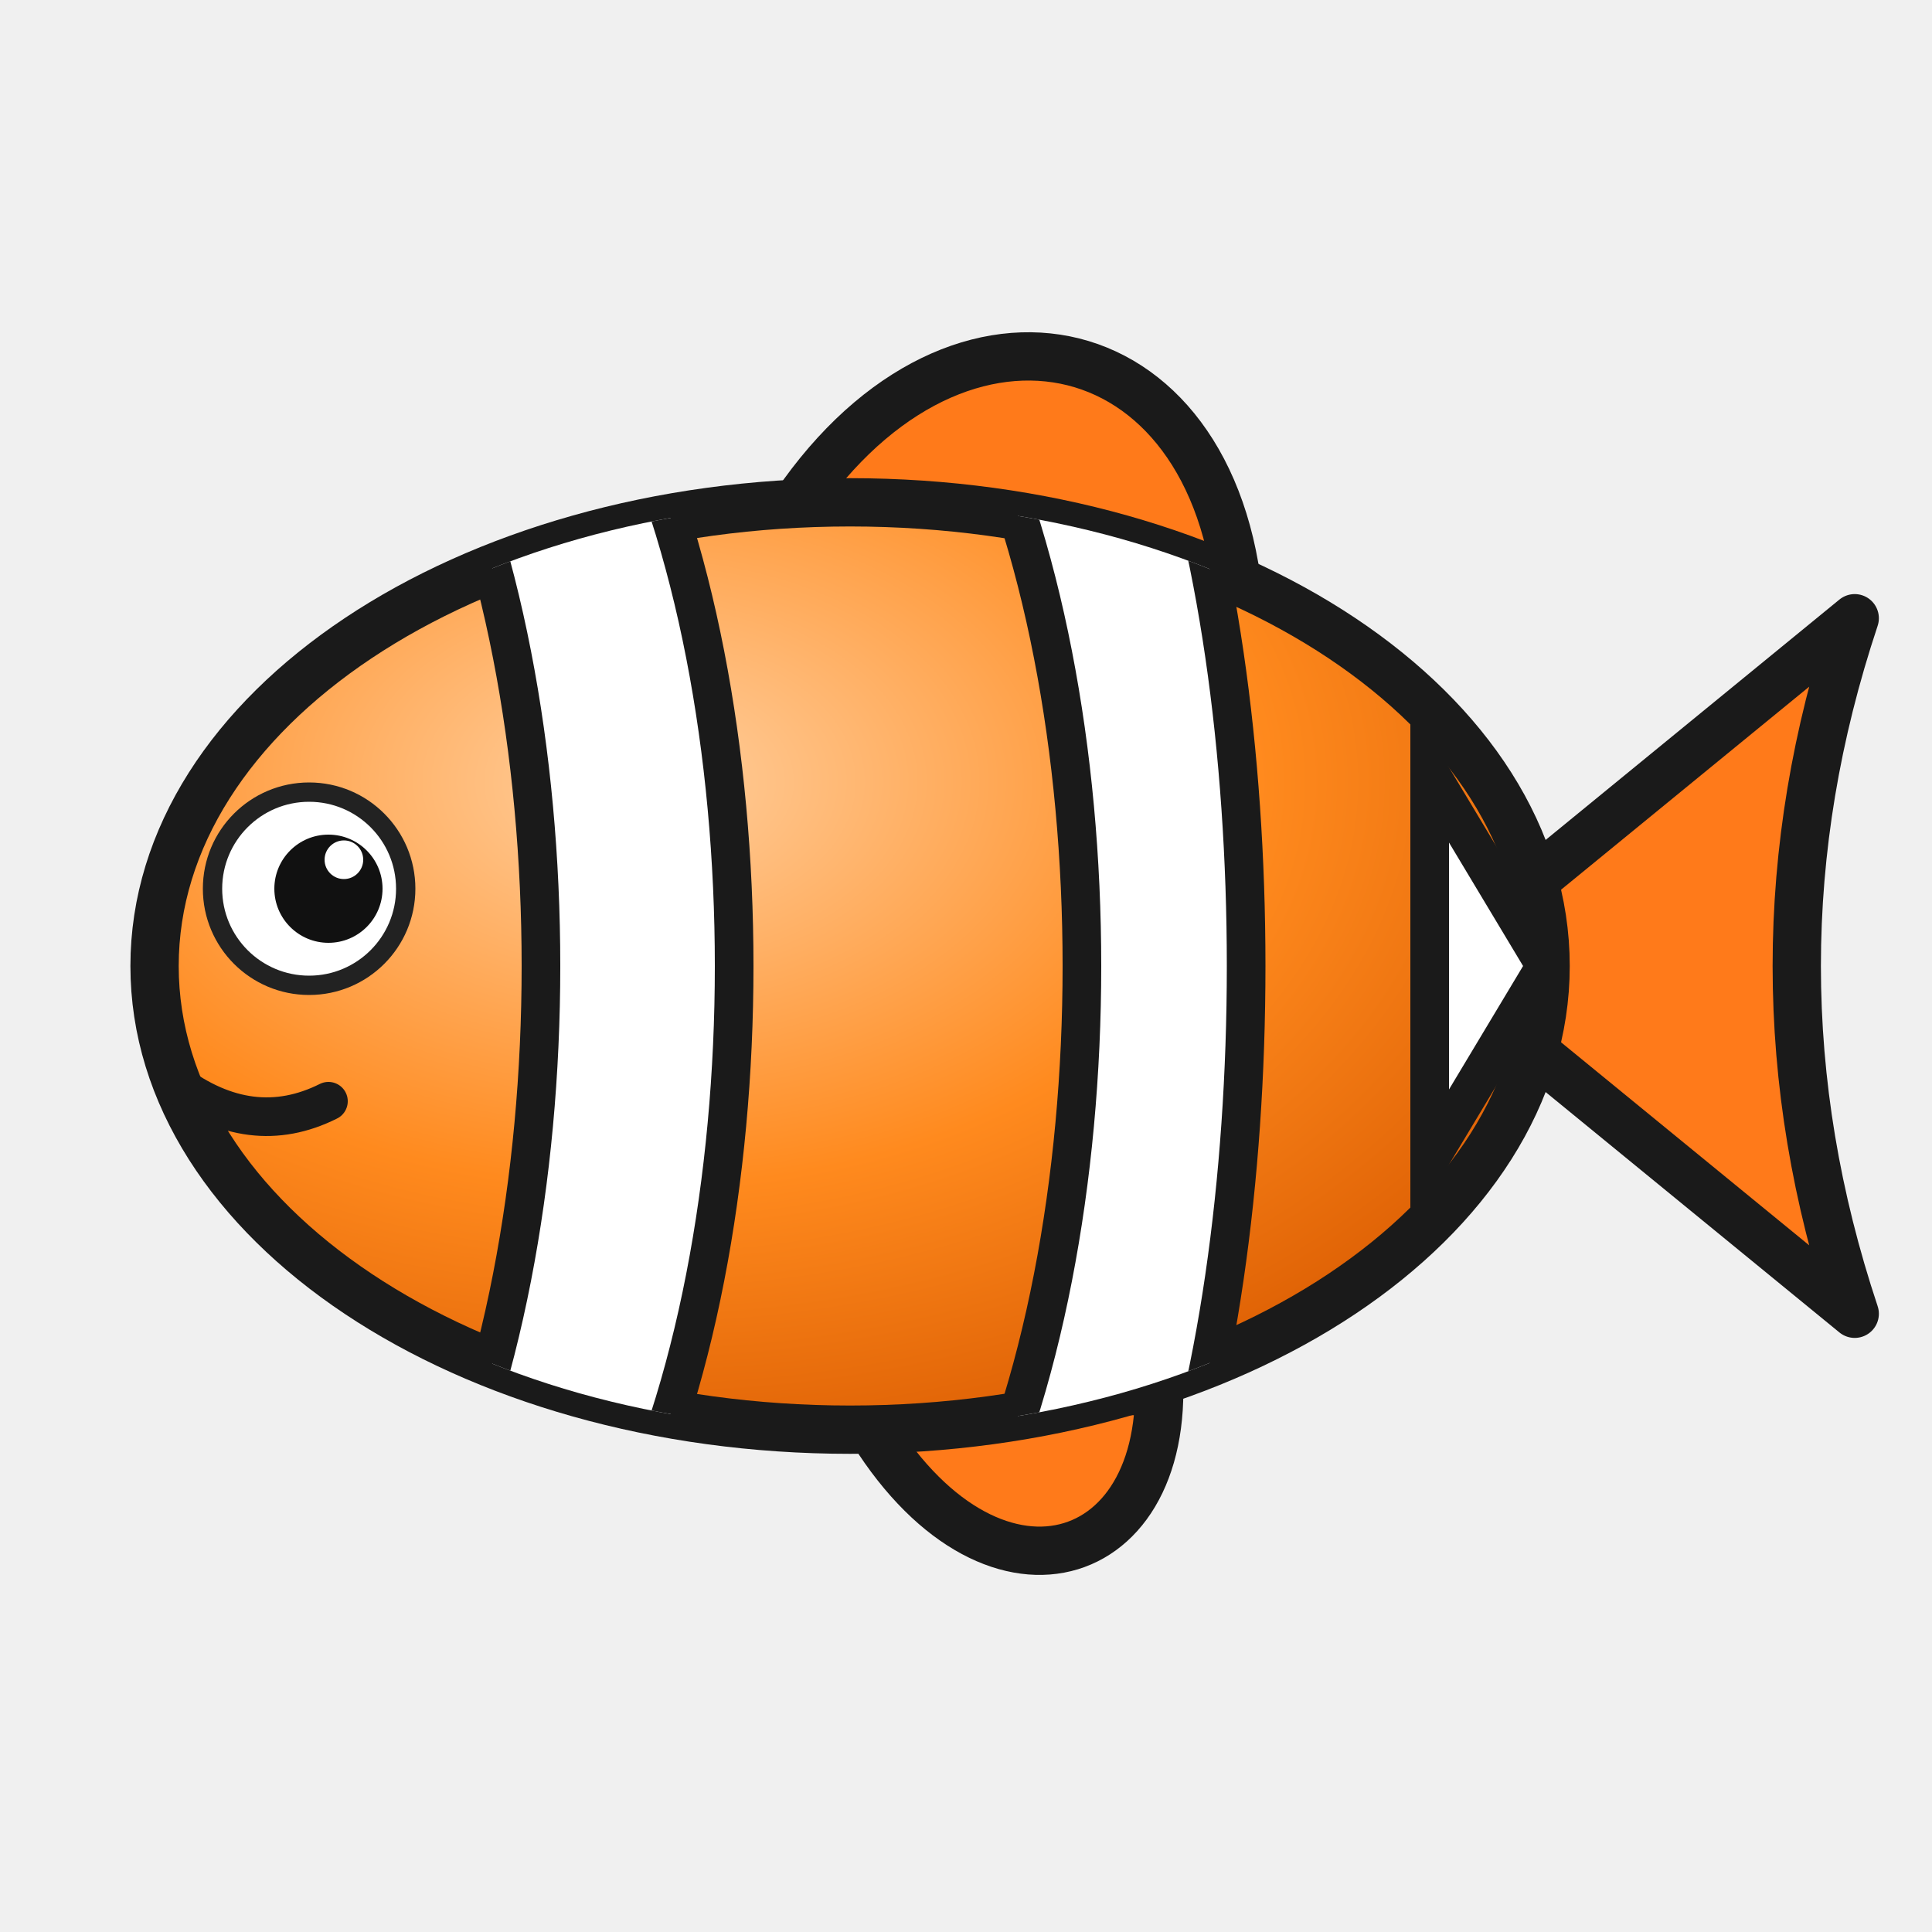
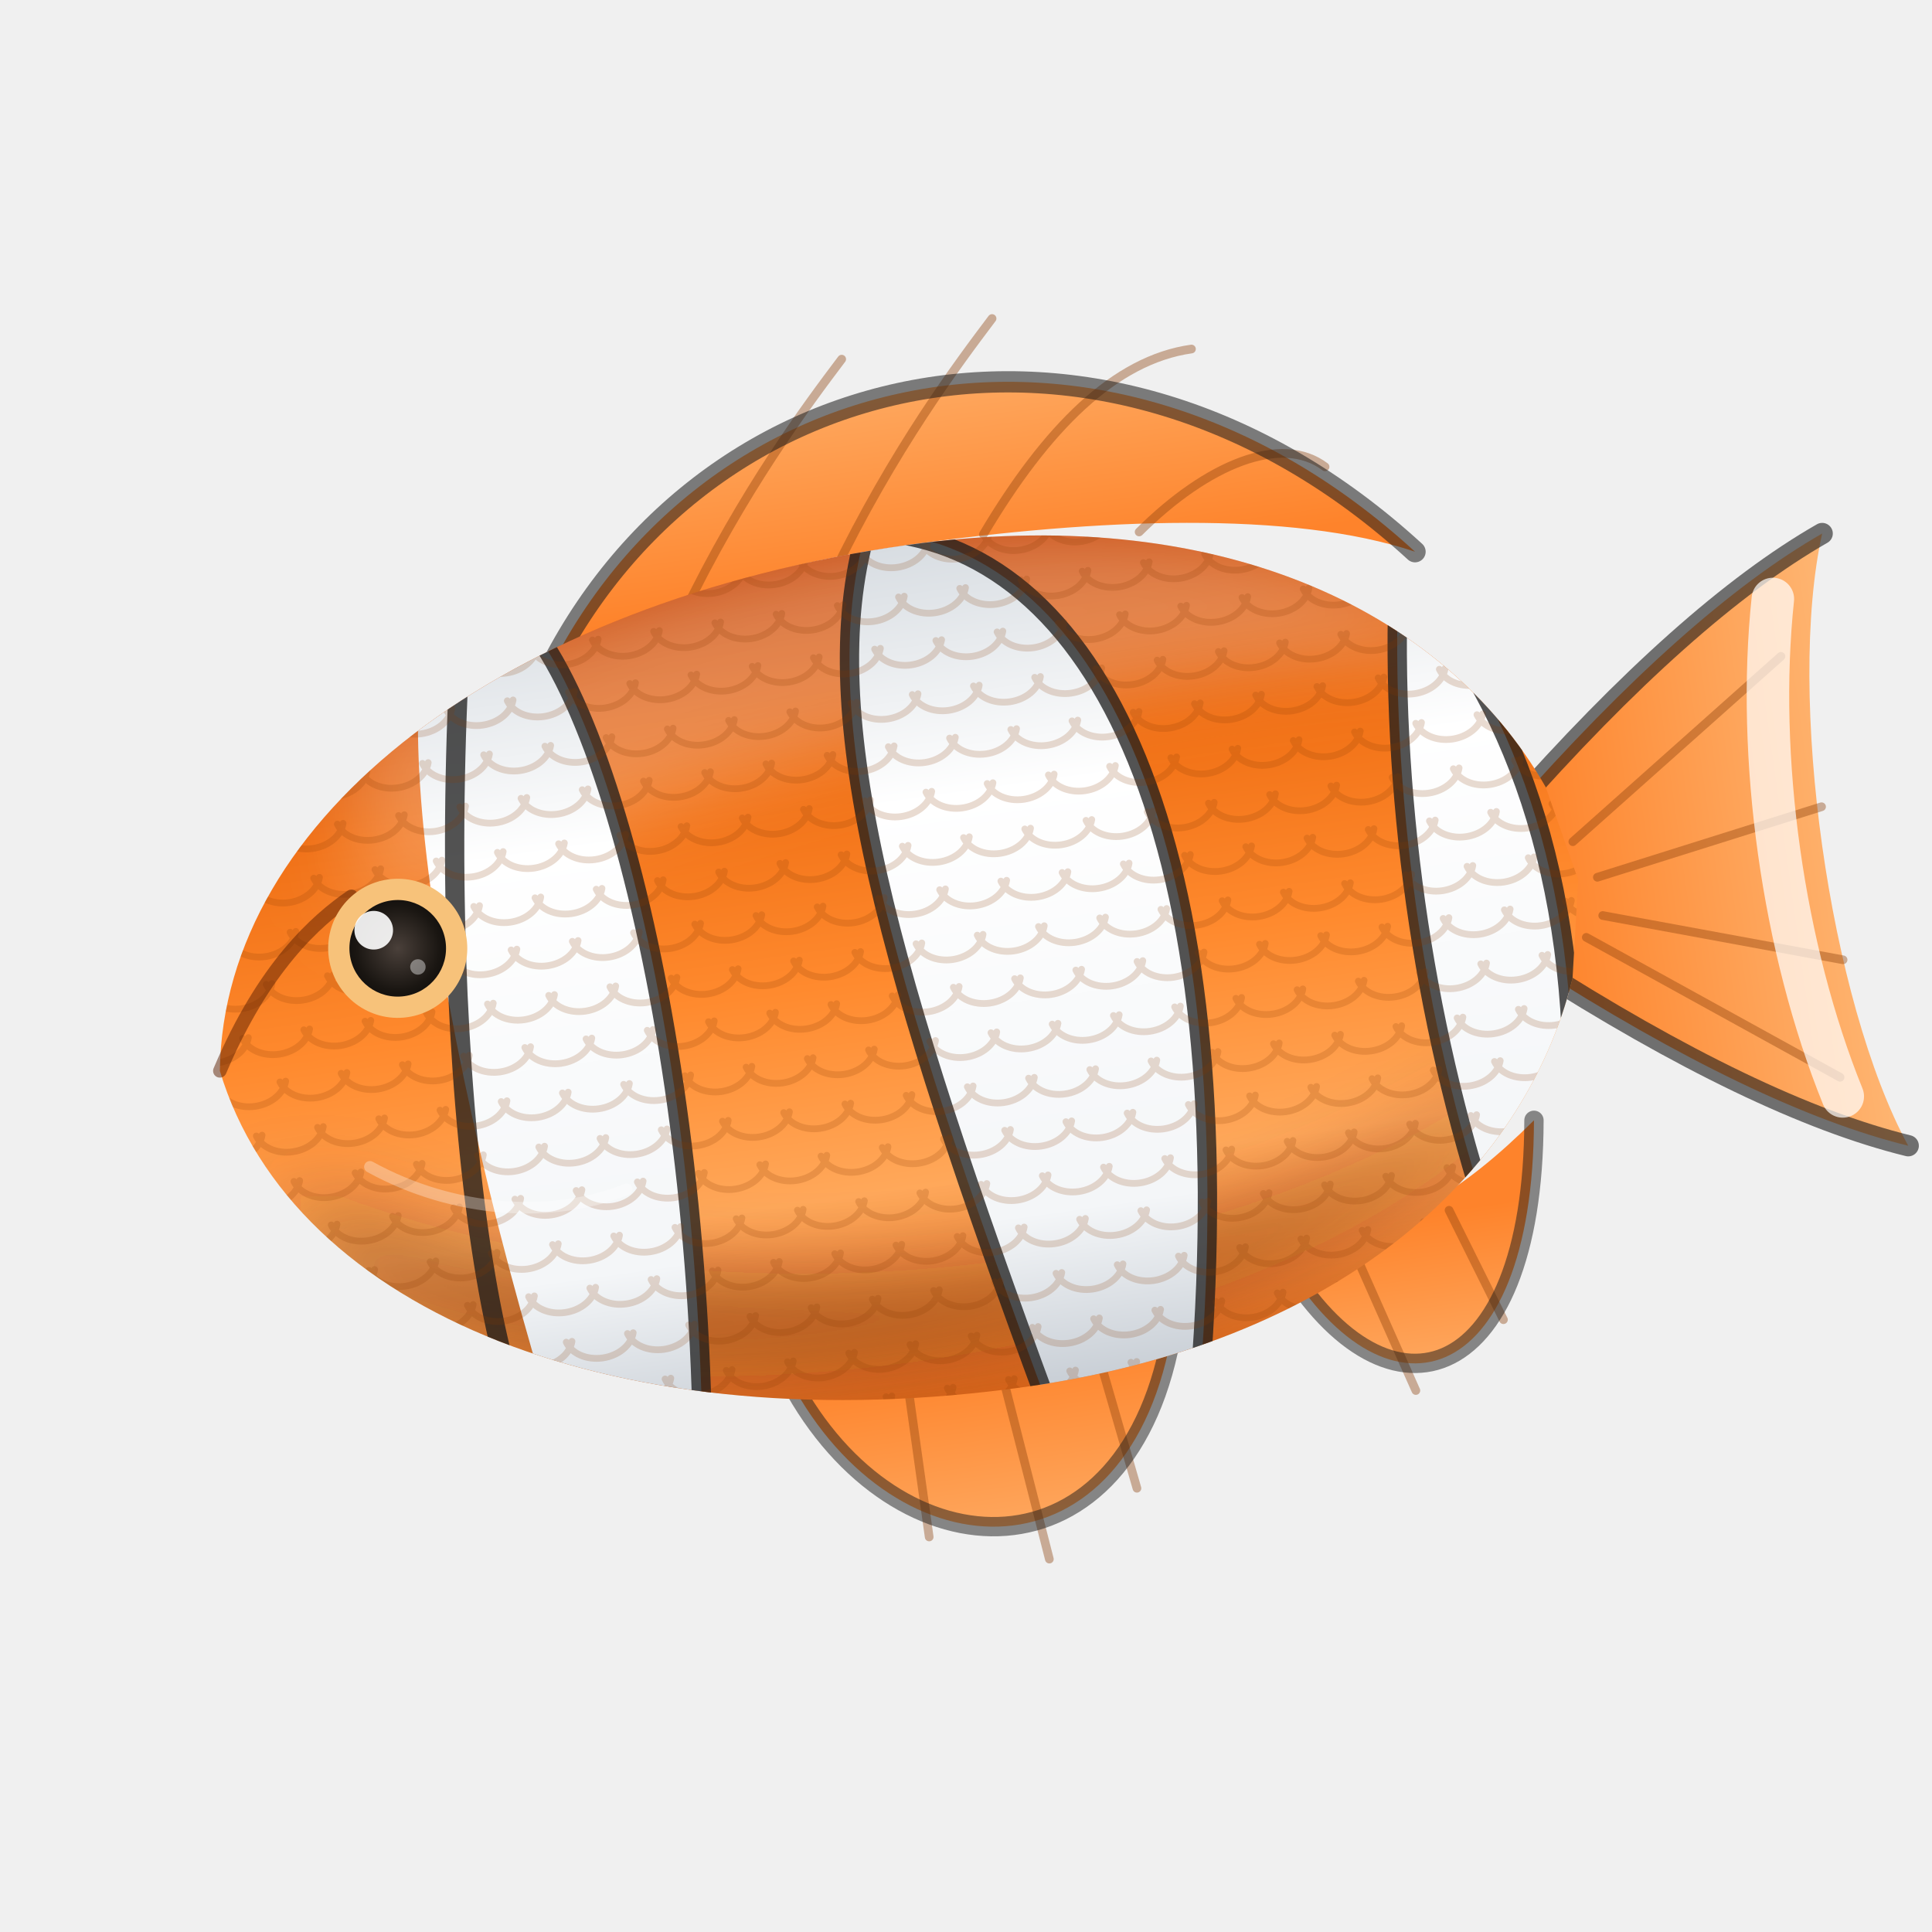
<svg xmlns="http://www.w3.org/2000/svg" width="100" height="100" viewBox="0 0 100 100">
  <defs>
-     <radialGradient id="b" cx="0.35" cy="0.3" r="0.8">
-       <stop offset="0" stop-color="#ffd0a0" />
-       <stop offset=".55" stop-color="#ff8a1e" />
-       <stop offset="1" stop-color="#d95a00" />
+     <filter id="bl" x="-20%" y="-20%" width="140%" height="140%">
+       <feGaussianBlur stdDeviation="0.8" />
+     </filter>
+     <filter id="bl2" x="-30%" y="-30%" width="160%" height="160%">
+       <feGaussianBlur stdDeviation="2.2" />
+     </filter>
+     <clipPath id="g1">
+       <path d="M11 50C13 37 29 28 50 28C66 28 77 35 81 45L82 50L81 55C77 65 66 72 50 72C29 72 13 63 11 50Z" />
+     </clipPath>
+     <linearGradient id="g2" gradientUnits="userSpaceOnUse" x1="0" y1="30" x2="0" y2="16">
+       <stop offset="0" stop-color="#ff7a1a" />
+       <stop offset="1" stop-color="#ffb168" />
+     </linearGradient>
+     <linearGradient id="g3" gradientUnits="userSpaceOnUse" x1="0" y1="70" x2="0" y2="83">
+       <stop offset="0" stop-color="#ff7a1a" />
+       <stop offset="1" stop-color="#ffb168" />
+     </linearGradient>
+     <linearGradient id="g4" gradientUnits="userSpaceOnUse" x1="0" y1="66" x2="0" y2="77">
+       <stop offset="0" stop-color="#ff7a1a" />
+       <stop offset="1" stop-color="#ffb168" />
+     </linearGradient>
+     <linearGradient id="g5" gradientUnits="userSpaceOnUse" x1="80" y1="0" x2="97" y2="0">
+       <stop offset="0" stop-color="#ff7a1a" />
+       <stop offset="1" stop-color="#ffb168" />
+     </linearGradient>
+     <linearGradient id="g6" gradientUnits="userSpaceOnUse" x1="0" y1="28" x2="0" y2="72">
+       <stop offset="0" stop-color="#c84a0c" />
+       <stop offset="0.25" stop-color="#f06f14" />
+       <stop offset="0.5" stop-color="#ff8a2e" />
+       <stop offset="0.75" stop-color="#ffa85a" />
+       <stop offset="1" stop-color="#d8661a" />
+     </linearGradient>
+     <linearGradient id="g7" gradientUnits="userSpaceOnUse" x1="0" y1="28" x2="0" y2="72">
+       <stop offset="0" stop-color="#d8dde2" />
+       <stop offset="0.3" stop-color="#ffffff" />
+       <stop offset="0.8" stop-color="#f4f6f8" />
+       <stop offset="1" stop-color="#c9cfd6" />
+     </linearGradient>
+     <linearGradient id="g8" gradientUnits="userSpaceOnUse" x1="0" y1="28" x2="0" y2="72">
+       <stop offset="0" stop-color="#d8dde2" />
+       <stop offset="0.3" stop-color="#ffffff" />
+       <stop offset="0.8" stop-color="#f4f6f8" />
+       <stop offset="1" stop-color="#c9cfd6" />
+     </linearGradient>
+     <linearGradient id="g9" gradientUnits="userSpaceOnUse" x1="0" y1="28" x2="0" y2="72">
+       <stop offset="0" stop-color="#d8dde2" />
+       <stop offset="0.3" stop-color="#ffffff" />
+       <stop offset="0.8" stop-color="#f4f6f8" />
+       <stop offset="1" stop-color="#c9cfd6" />
+     </linearGradient>
+     <radialGradient id="g10" gradientUnits="userSpaceOnUse" cx="21" cy="45" r="3.6">
+       <stop offset="0" stop-color="#4a403a" />
+       <stop offset="0.6" stop-color="#1a1612" />
+       <stop offset="1" stop-color="#050505" />
    </radialGradient>
  </defs>
-   <path d="M74 50L96 32C92 44 92 56 96 68Z" fill="#ff7a1a" stroke="#1a1a1a" stroke-width="2.5" stroke-linejoin="round" />
-   <path d="M40 28C48 14 62 16 64 30Z M44 72C50 84 60 82 60 72Z" fill="#ff7a1a" stroke="#1a1a1a" stroke-width="2.5" stroke-linejoin="round" />
-   <ellipse cx="44" cy="50" rx="36" ry="24" fill="url(#b)" stroke="#1a1a1a" stroke-width="2.5" />
-   <clipPath id="c">
-     <ellipse cx="44" cy="50" rx="36" ry="24" />
-   </clipPath>
-   <g clip-path="url(#c)" stroke="#1a1a1a" stroke-width="2">
-     <path d="M22 20C30 36 30 64 22 80H32C40 64 40 36 32 20Z" fill="#fff" />
-     <path d="M50 20C58 36 58 64 50 80H60C66 64 66 36 60 20Z" fill="#fff" />
+   <g transform="rotate(-8 50 50)">
+     <path d="M30 33C40 17 62 15 76 32C70 29 60 28 50 28C40 28 34 30 30 33Z" fill="url(#g2)" fill-opacity="0.92" />
+     <path d="M38 30C42 24 46 20 48 18" fill="none" stroke="#8c430e" stroke-width="0.45" stroke-opacity="0.4" stroke-linecap="round" />
+     <path d="M46 29C50 23 54 19 56 17" fill="none" stroke="#8c430e" stroke-width="0.45" stroke-opacity="0.4" stroke-linecap="round" />
+     <path d="M54 28C58 23 62 20 66 20" fill="none" stroke="#8c430e" stroke-width="0.45" stroke-opacity="0.4" stroke-linecap="round" />
+     <path d="M62 29C66 26 70 25 72 27" fill="none" stroke="#8c430e" stroke-width="0.45" stroke-opacity="0.4" stroke-linecap="round" />
+     <path d="M30 33C40 17 62 15 76 32" fill="none" stroke="#1a1a1a" stroke-width="1.1" stroke-opacity="0.55" stroke-linecap="round" />
+     <path d="M38 70C42 81 54 83 58 70C52 72 44 72 38 70Z" fill="url(#g3)" fill-opacity="0.92" />
+     <path d="M44 71L44 79" fill="none" stroke="#8c430e" stroke-width="0.45" stroke-opacity="0.4" stroke-linecap="round" />
+     <path d="M49 72L50 81" fill="none" stroke="#8c430e" stroke-width="0.45" stroke-opacity="0.4" stroke-linecap="round" />
+     <path d="M54 71L55 78" fill="none" stroke="#8c430e" stroke-width="0.45" stroke-opacity="0.4" stroke-linecap="round" />
+     <path d="M38 70C42 81 54 83 58 70" fill="none" stroke="#1a1a1a" stroke-width="1.0" stroke-opacity="0.5" stroke-linecap="round" />
+     <path d="M64 67C68 77 76 76 78 62C74 65 70 67 64 67Z" fill="url(#g4)" fill-opacity="0.92" />
+     <path d="M68 68L70 75" fill="none" stroke="#8c430e" stroke-width="0.45" stroke-opacity="0.4" stroke-linecap="round" />
+     <path d="M73 66L75 72" fill="none" stroke="#8c430e" stroke-width="0.45" stroke-opacity="0.4" stroke-linecap="round" />
+     <path d="M64 67C68 77 76 76 78 62" fill="none" stroke="#1a1a1a" stroke-width="1.0" stroke-opacity="0.5" stroke-linecap="round" />
+     <path d="M79 46C86 40 92 36 97 34C94 42 94 58 97 66C92 64 86 60 79 54Z" fill="url(#g5)" fill-opacity="0.92" />
+     <path d="M82 48L94 40" fill="none" stroke="#8c430e" stroke-width="0.45" stroke-opacity="0.4" stroke-linecap="round" />
+     <path d="M83 50L95 48" fill="none" stroke="#8c430e" stroke-width="0.45" stroke-opacity="0.4" stroke-linecap="round" />
+     <path d="M83 52L95 56" fill="none" stroke="#8c430e" stroke-width="0.45" stroke-opacity="0.4" stroke-linecap="round" />
+     <path d="M82 53L94 62" fill="none" stroke="#8c430e" stroke-width="0.45" stroke-opacity="0.4" stroke-linecap="round" />
+     <path d="M79 46C86 40 92 36 97 34M97 66C92 64 86 60 79 54" fill="none" stroke="#1a1a1a" stroke-width="1.1" stroke-opacity="0.6" stroke-linecap="round" />
+     <path d="M94 37C92 45 92 55 94 63" fill="none" stroke="#ffffff" stroke-width="2.2" stroke-opacity="0.7" stroke-linecap="round" />
+     <path d="M11 50C13 37 29 28 50 28C66 28 77 35 81 45L82 50L81 55C77 65 66 72 50 72C29 72 13 63 11 50Z" fill="url(#g6)" />
+     <g clip-path="url(#g1)">
+       <path d="M20 34C40 24 70 26 80 38C70 36 40 36 20 44Z" fill="#ffffff" fill-opacity="0.25" filter="url(#bl2)" />
+       <path d="M14 56C30 66 60 70 80 58C70 72 30 74 14 62Z" fill="#5a1e00" fill-opacity="0.35" filter="url(#bl2)" />
+       <path d="M27 27C33 27 36 50 33 73L26 73C22 50 22 27 27 27Z" fill="url(#g7)" />
+       <path d="M48 27C60 29 65 46 59 73L51 73C46 50 44 36 48 27Z" fill="url(#g8)" />
+       <path d="M75 33C80 40 82 50 80 62L75 67C73 56 73 44 75 33Z" fill="url(#g9)" />
+       <path d="M27 27C33 27 36 50 33 73" fill="none" stroke="#1a1a1a" stroke-width="1.0" stroke-opacity="0.75" stroke-linecap="round" />
+       <path d="M27 27C22 50 22 73 26 73" fill="none" stroke="#1a1a1a" stroke-width="1.0" stroke-opacity="0.75" stroke-linecap="round" />
+       <path d="M48 27C60 29 65 46 59 73" fill="none" stroke="#1a1a1a" stroke-width="1.0" stroke-opacity="0.75" stroke-linecap="round" />
+       <path d="M48 27C44 36 46 50 51 73" fill="none" stroke="#1a1a1a" stroke-width="1.0" stroke-opacity="0.75" stroke-linecap="round" />
+       <path d="M75 33C80 40 82 50 80 62" fill="none" stroke="#1a1a1a" stroke-width="1.0" stroke-opacity="0.75" stroke-linecap="round" />
+       <path d="M75 33C73 44 73 56 75 67" fill="none" stroke="#1a1a1a" stroke-width="1.0" stroke-opacity="0.75" stroke-linecap="round" />
+       <g clip-path="url(#g1)">
+         <path d="M9.2 28a1.8 1.4 0 0 0 3.5 0M12.4 28a1.8 1.4 0 0 0 3.5 0M15.6 28a1.8 1.4 0 0 0 3.5 0M18.8 28a1.8 1.4 0 0 0 3.5 0M22 28a1.8 1.4 0 0 0 3.5 0M25.2 28a1.8 1.4 0 0 0 3.5 0M28.4 28a1.8 1.4 0 0 0 3.5 0M31.6 28a1.8 1.4 0 0 0 3.5 0M34.8 28a1.8 1.4 0 0 0 3.5 0M38 28a1.8 1.4 0 0 0 3.5 0M41.2 28a1.8 1.4 0 0 0 3.5 0M44.4 28a1.8 1.4 0 0 0 3.5 0M47.6 28a1.8 1.4 0 0 0 3.5 0M50.8 28a1.8 1.4 0 0 0 3.5 0M54 28a1.8 1.4 0 0 0 3.5 0M57.2 28a1.8 1.4 0 0 0 3.5 0M60.4 28a1.8 1.4 0 0 0 3.5 0M63.6 28a1.8 1.4 0 0 0 3.5 0M66.8 28a1.8 1.4 0 0 0 3.5 0M70 28a1.8 1.4 0 0 0 3.5 0M73.2 28a1.8 1.4 0 0 0 3.5 0M76.4 28a1.8 1.4 0 0 0 3.5 0M79.6 28a1.8 1.4 0 0 0 3.5 0M82.8 28a1.8 1.4 0 0 0 3.5 0" fill="none" stroke="#8a3a00" stroke-width="0.35" stroke-opacity="0.18" stroke-linecap="round" />
+         <path d="M10.8 30.6a1.8 1.4 0 0 0 3.5 0M14 30.6a1.8 1.4 0 0 0 3.5 0M17.2 30.6a1.8 1.4 0 0 0 3.5 0M20.4 30.6a1.8 1.4 0 0 0 3.5 0M23.6 30.6a1.8 1.4 0 0 0 3.5 0M26.8 30.6a1.8 1.4 0 0 0 3.5 0M30 30.6a1.8 1.4 0 0 0 3.5 0M33.2 30.6a1.8 1.4 0 0 0 3.5 0M36.4 30.6a1.8 1.4 0 0 0 3.5 0M39.6 30.6a1.8 1.4 0 0 0 3.5 0M42.8 30.6a1.8 1.4 0 0 0 3.5 0M46 30.6a1.8 1.4 0 0 0 3.5 0M49.2 30.6a1.8 1.4 0 0 0 3.5 0M52.4 30.6a1.8 1.4 0 0 0 3.5 0M55.6 30.6a1.8 1.4 0 0 0 3.5 0M58.8 30.6a1.8 1.4 0 0 0 3.5 0M62 30.6a1.8 1.4 0 0 0 3.5 0M65.2 30.6a1.8 1.4 0 0 0 3.5 0M68.4 30.6a1.8 1.4 0 0 0 3.5 0M71.6 30.6a1.8 1.4 0 0 0 3.5 0M74.8 30.6a1.8 1.4 0 0 0 3.5 0M78 30.6a1.8 1.4 0 0 0 3.5 0M81.2 30.6a1.8 1.4 0 0 0 3.5 0" fill="none" stroke="#8a3a00" stroke-width="0.35" stroke-opacity="0.18" stroke-linecap="round" />
+         <path d="M9.2 33.1a1.8 1.4 0 0 0 3.5 0M12.4 33.1a1.8 1.4 0 0 0 3.5 0M15.6 33.1a1.8 1.4 0 0 0 3.5 0M18.8 33.1a1.8 1.4 0 0 0 3.5 0M22 33.1a1.8 1.4 0 0 0 3.5 0M25.2 33.1a1.8 1.4 0 0 0 3.5 0M28.4 33.1a1.8 1.4 0 0 0 3.5 0M31.6 33.1a1.8 1.4 0 0 0 3.5 0M34.8 33.1a1.8 1.4 0 0 0 3.5 0M38 33.1a1.8 1.4 0 0 0 3.5 0M41.2 33.1a1.8 1.4 0 0 0 3.5 0M44.4 33.1a1.8 1.4 0 0 0 3.5 0M47.6 33.1a1.8 1.4 0 0 0 3.5 0M50.8 33.1a1.8 1.4 0 0 0 3.5 0M54 33.1a1.8 1.4 0 0 0 3.5 0M57.2 33.1a1.8 1.4 0 0 0 3.5 0M60.4 33.1a1.8 1.4 0 0 0 3.5 0M63.6 33.1a1.8 1.4 0 0 0 3.5 0M66.8 33.1a1.8 1.4 0 0 0 3.5 0M70 33.1a1.8 1.4 0 0 0 3.5 0M73.2 33.1a1.8 1.4 0 0 0 3.5 0M76.4 33.1a1.8 1.4 0 0 0 3.5 0M79.6 33.1a1.8 1.4 0 0 0 3.5 0M82.8 33.1a1.8 1.4 0 0 0 3.5 0" fill="none" stroke="#8a3a00" stroke-width="0.35" stroke-opacity="0.18" stroke-linecap="round" />
+         <path d="M10.8 35.7a1.8 1.4 0 0 0 3.5 0M14 35.7a1.8 1.4 0 0 0 3.5 0M17.2 35.7a1.8 1.4 0 0 0 3.5 0M20.4 35.7a1.8 1.4 0 0 0 3.5 0M23.6 35.7a1.8 1.4 0 0 0 3.5 0M26.8 35.7a1.8 1.4 0 0 0 3.5 0M30 35.7a1.8 1.4 0 0 0 3.5 0M33.2 35.7a1.8 1.4 0 0 0 3.5 0M36.4 35.7a1.8 1.4 0 0 0 3.5 0M39.6 35.7a1.8 1.4 0 0 0 3.5 0M42.8 35.7a1.8 1.4 0 0 0 3.5 0M46 35.7a1.8 1.4 0 0 0 3.5 0M49.2 35.7a1.8 1.4 0 0 0 3.5 0M52.4 35.7a1.8 1.4 0 0 0 3.5 0M55.6 35.7a1.8 1.4 0 0 0 3.5 0M58.8 35.7a1.8 1.4 0 0 0 3.5 0M62 35.7a1.8 1.4 0 0 0 3.5 0M65.2 35.7a1.8 1.4 0 0 0 3.5 0M68.4 35.7a1.8 1.4 0 0 0 3.5 0M71.6 35.7a1.8 1.4 0 0 0 3.5 0M74.8 35.7a1.8 1.4 0 0 0 3.5 0M78 35.7a1.8 1.4 0 0 0 3.5 0M81.2 35.7a1.8 1.4 0 0 0 3.5 0" fill="none" stroke="#8a3a00" stroke-width="0.35" stroke-opacity="0.18" stroke-linecap="round" />
+         <path d="M9.2 38.2a1.8 1.4 0 0 0 3.5 0M12.4 38.2a1.8 1.4 0 0 0 3.5 0M15.6 38.2a1.8 1.4 0 0 0 3.5 0M18.8 38.2a1.8 1.4 0 0 0 3.5 0M22 38.2a1.8 1.4 0 0 0 3.5 0M25.2 38.2a1.8 1.4 0 0 0 3.5 0M28.4 38.2a1.8 1.4 0 0 0 3.5 0M31.6 38.2a1.8 1.4 0 0 0 3.5 0M34.8 38.2a1.8 1.4 0 0 0 3.5 0M38 38.2a1.8 1.4 0 0 0 3.5 0M41.2 38.2a1.8 1.4 0 0 0 3.5 0M44.4 38.2a1.8 1.4 0 0 0 3.5 0M47.6 38.2a1.8 1.4 0 0 0 3.5 0M50.8 38.2a1.8 1.4 0 0 0 3.5 0M54 38.2a1.8 1.4 0 0 0 3.5 0M57.2 38.2a1.8 1.4 0 0 0 3.5 0M60.4 38.2a1.8 1.4 0 0 0 3.5 0M63.6 38.2a1.8 1.4 0 0 0 3.5 0M66.8 38.2a1.8 1.4 0 0 0 3.5 0M70 38.2a1.8 1.4 0 0 0 3.5 0M73.2 38.2a1.8 1.4 0 0 0 3.5 0M76.4 38.2a1.8 1.4 0 0 0 3.5 0M79.6 38.2a1.8 1.4 0 0 0 3.5 0M82.8 38.2a1.8 1.4 0 0 0 3.5 0" fill="none" stroke="#8a3a00" stroke-width="0.35" stroke-opacity="0.18" stroke-linecap="round" />
+         <path d="M10.8 40.8a1.8 1.4 0 0 0 3.5 0M14 40.8a1.8 1.4 0 0 0 3.5 0M17.2 40.8a1.8 1.4 0 0 0 3.5 0M20.4 40.8a1.8 1.4 0 0 0 3.5 0M23.6 40.8a1.8 1.4 0 0 0 3.5 0M26.8 40.8a1.8 1.4 0 0 0 3.5 0M30 40.8a1.8 1.4 0 0 0 3.5 0M33.2 40.8a1.8 1.4 0 0 0 3.5 0M36.4 40.8a1.8 1.4 0 0 0 3.5 0M39.6 40.8a1.8 1.4 0 0 0 3.5 0M42.8 40.8a1.8 1.4 0 0 0 3.5 0M46 40.8a1.8 1.4 0 0 0 3.5 0M49.2 40.8a1.8 1.4 0 0 0 3.5 0M52.4 40.8a1.8 1.4 0 0 0 3.5 0M55.6 40.8a1.8 1.4 0 0 0 3.5 0M58.8 40.8a1.8 1.4 0 0 0 3.5 0M62 40.8a1.8 1.4 0 0 0 3.5 0M65.2 40.8a1.8 1.4 0 0 0 3.5 0M68.4 40.8a1.8 1.4 0 0 0 3.5 0M71.6 40.8a1.8 1.4 0 0 0 3.5 0M74.8 40.8a1.8 1.4 0 0 0 3.5 0M78 40.8a1.8 1.4 0 0 0 3.5 0M81.2 40.8a1.8 1.4 0 0 0 3.5 0" fill="none" stroke="#8a3a00" stroke-width="0.35" stroke-opacity="0.18" stroke-linecap="round" />
+         <path d="M9.2 43.4a1.8 1.4 0 0 0 3.5 0M12.4 43.4a1.8 1.4 0 0 0 3.5 0M15.6 43.4a1.8 1.4 0 0 0 3.5 0M18.8 43.4a1.8 1.4 0 0 0 3.5 0M22 43.4a1.8 1.4 0 0 0 3.5 0M25.2 43.4a1.8 1.4 0 0 0 3.5 0M28.4 43.4a1.8 1.4 0 0 0 3.5 0M31.6 43.4a1.8 1.4 0 0 0 3.5 0M34.8 43.4a1.8 1.4 0 0 0 3.5 0M38 43.4a1.8 1.4 0 0 0 3.5 0M41.2 43.4a1.8 1.4 0 0 0 3.5 0M44.4 43.4a1.8 1.4 0 0 0 3.5 0M47.6 43.4a1.8 1.4 0 0 0 3.5 0M50.8 43.4a1.8 1.4 0 0 0 3.5 0M54 43.4a1.8 1.4 0 0 0 3.5 0M57.2 43.4a1.8 1.4 0 0 0 3.5 0M60.4 43.4a1.8 1.4 0 0 0 3.5 0M63.6 43.4a1.8 1.4 0 0 0 3.5 0M66.8 43.4a1.8 1.4 0 0 0 3.5 0M70 43.4a1.8 1.4 0 0 0 3.5 0M73.2 43.4a1.8 1.4 0 0 0 3.5 0M76.4 43.4a1.8 1.4 0 0 0 3.5 0M79.6 43.4a1.8 1.4 0 0 0 3.5 0M82.8 43.4a1.8 1.4 0 0 0 3.5 0" fill="none" stroke="#8a3a00" stroke-width="0.35" stroke-opacity="0.18" stroke-linecap="round" />
+         <path d="M10.8 45.9a1.8 1.4 0 0 0 3.5 0M14 45.9a1.8 1.4 0 0 0 3.5 0M17.2 45.9a1.8 1.4 0 0 0 3.5 0M20.4 45.9a1.8 1.4 0 0 0 3.5 0M23.6 45.9a1.8 1.4 0 0 0 3.5 0M26.8 45.9a1.8 1.4 0 0 0 3.5 0M30 45.9a1.8 1.4 0 0 0 3.5 0M33.2 45.9a1.8 1.4 0 0 0 3.5 0M36.4 45.9a1.8 1.4 0 0 0 3.5 0M39.6 45.9a1.8 1.4 0 0 0 3.5 0M42.8 45.9a1.8 1.4 0 0 0 3.5 0M46 45.9a1.8 1.4 0 0 0 3.5 0M49.2 45.9a1.8 1.4 0 0 0 3.5 0M52.4 45.9a1.8 1.4 0 0 0 3.5 0M55.6 45.9a1.8 1.4 0 0 0 3.5 0M58.8 45.9a1.8 1.4 0 0 0 3.5 0M62 45.9a1.8 1.4 0 0 0 3.5 0M65.2 45.9a1.8 1.4 0 0 0 3.5 0M68.4 45.9a1.8 1.4 0 0 0 3.5 0M71.6 45.9a1.8 1.4 0 0 0 3.5 0M74.8 45.9a1.8 1.4 0 0 0 3.5 0M78 45.9a1.8 1.4 0 0 0 3.5 0M81.2 45.9a1.8 1.4 0 0 0 3.5 0" fill="none" stroke="#8a3a00" stroke-width="0.35" stroke-opacity="0.18" stroke-linecap="round" />
+         <path d="M9.2 48.5a1.8 1.4 0 0 0 3.5 0M12.4 48.5a1.8 1.4 0 0 0 3.5 0M15.6 48.5a1.8 1.4 0 0 0 3.5 0M18.8 48.5a1.8 1.4 0 0 0 3.5 0M22 48.5a1.8 1.4 0 0 0 3.5 0M25.2 48.5a1.8 1.4 0 0 0 3.5 0M28.4 48.5a1.8 1.4 0 0 0 3.5 0M31.6 48.5a1.8 1.4 0 0 0 3.5 0M34.8 48.5a1.8 1.4 0 0 0 3.5 0M38 48.5a1.8 1.4 0 0 0 3.5 0M41.2 48.5a1.8 1.4 0 0 0 3.5 0M44.4 48.5a1.8 1.4 0 0 0 3.5 0M47.6 48.5a1.8 1.4 0 0 0 3.5 0M50.8 48.5a1.8 1.4 0 0 0 3.5 0M54 48.5a1.8 1.4 0 0 0 3.5 0M57.2 48.5a1.8 1.4 0 0 0 3.5 0M60.4 48.5a1.8 1.4 0 0 0 3.5 0M63.6 48.5a1.8 1.4 0 0 0 3.5 0M66.8 48.5a1.8 1.4 0 0 0 3.5 0M70 48.5a1.8 1.4 0 0 0 3.5 0M73.2 48.5a1.8 1.4 0 0 0 3.5 0M76.4 48.5a1.8 1.4 0 0 0 3.5 0M79.6 48.5a1.8 1.4 0 0 0 3.5 0M82.8 48.5a1.8 1.4 0 0 0 3.5 0" fill="none" stroke="#8a3a00" stroke-width="0.35" stroke-opacity="0.18" stroke-linecap="round" />
+         <path d="M10.8 51a1.8 1.4 0 0 0 3.5 0M14 51a1.8 1.4 0 0 0 3.5 0M17.2 51a1.8 1.4 0 0 0 3.5 0M20.4 51a1.8 1.4 0 0 0 3.5 0M23.6 51a1.8 1.4 0 0 0 3.5 0M26.8 51a1.8 1.4 0 0 0 3.5 0M30 51a1.8 1.4 0 0 0 3.5 0M33.2 51a1.8 1.4 0 0 0 3.5 0M36.4 51a1.8 1.4 0 0 0 3.5 0M39.6 51a1.8 1.4 0 0 0 3.5 0M42.8 51a1.8 1.4 0 0 0 3.5 0M46 51a1.8 1.4 0 0 0 3.5 0M49.2 51a1.8 1.4 0 0 0 3.5 0M52.4 51a1.8 1.4 0 0 0 3.5 0M55.6 51a1.8 1.4 0 0 0 3.5 0M58.8 51a1.8 1.4 0 0 0 3.5 0M62 51a1.8 1.4 0 0 0 3.5 0M65.2 51a1.8 1.4 0 0 0 3.5 0M68.4 51a1.8 1.4 0 0 0 3.5 0M71.6 51a1.8 1.4 0 0 0 3.5 0M74.8 51a1.8 1.4 0 0 0 3.5 0M78 51a1.8 1.4 0 0 0 3.5 0M81.2 51a1.8 1.4 0 0 0 3.5 0" fill="none" stroke="#8a3a00" stroke-width="0.35" stroke-opacity="0.18" stroke-linecap="round" />
+         <path d="M9.2 53.6a1.8 1.4 0 0 0 3.5 0M12.4 53.6a1.8 1.4 0 0 0 3.5 0M15.6 53.6a1.8 1.4 0 0 0 3.5 0M18.8 53.6a1.8 1.4 0 0 0 3.5 0M22 53.6a1.8 1.4 0 0 0 3.5 0M25.2 53.6a1.8 1.4 0 0 0 3.5 0M28.4 53.6a1.8 1.4 0 0 0 3.5 0M31.6 53.6a1.8 1.4 0 0 0 3.5 0M34.8 53.6a1.8 1.4 0 0 0 3.5 0M38 53.6a1.8 1.4 0 0 0 3.5 0M41.2 53.6a1.8 1.4 0 0 0 3.5 0M44.4 53.6a1.8 1.4 0 0 0 3.5 0M47.6 53.6a1.8 1.4 0 0 0 3.5 0M50.8 53.6a1.8 1.4 0 0 0 3.5 0M54 53.6a1.8 1.4 0 0 0 3.5 0M57.2 53.6a1.8 1.4 0 0 0 3.5 0M60.4 53.6a1.8 1.4 0 0 0 3.5 0M63.6 53.6a1.8 1.4 0 0 0 3.5 0M66.8 53.6a1.8 1.4 0 0 0 3.5 0M70 53.6a1.8 1.4 0 0 0 3.5 0M73.2 53.6a1.8 1.4 0 0 0 3.5 0M76.4 53.6a1.8 1.4 0 0 0 3.5 0M79.6 53.6a1.8 1.4 0 0 0 3.5 0M82.8 53.6a1.8 1.4 0 0 0 3.5 0" fill="none" stroke="#8a3a00" stroke-width="0.35" stroke-opacity="0.18" stroke-linecap="round" />
+         <path d="M10.8 56.2a1.8 1.4 0 0 0 3.5 0M14 56.2a1.8 1.4 0 0 0 3.5 0M17.2 56.2a1.8 1.4 0 0 0 3.5 0M20.4 56.2a1.8 1.4 0 0 0 3.5 0M23.6 56.2a1.8 1.4 0 0 0 3.5 0M26.8 56.2a1.8 1.4 0 0 0 3.5 0M30 56.2a1.8 1.4 0 0 0 3.5 0M33.2 56.2a1.8 1.4 0 0 0 3.5 0M36.4 56.2a1.8 1.4 0 0 0 3.5 0M39.6 56.2a1.8 1.4 0 0 0 3.5 0M42.8 56.2a1.8 1.4 0 0 0 3.5 0M46 56.2a1.8 1.4 0 0 0 3.5 0M49.2 56.2a1.8 1.4 0 0 0 3.5 0M52.4 56.2a1.8 1.4 0 0 0 3.5 0M55.6 56.2a1.8 1.4 0 0 0 3.5 0M58.8 56.2a1.8 1.4 0 0 0 3.5 0M62 56.2a1.8 1.4 0 0 0 3.5 0M65.2 56.2a1.8 1.4 0 0 0 3.5 0M68.4 56.2a1.8 1.4 0 0 0 3.5 0M71.6 56.2a1.8 1.4 0 0 0 3.5 0M74.8 56.2a1.8 1.4 0 0 0 3.5 0M78 56.2a1.8 1.4 0 0 0 3.5 0M81.2 56.2a1.8 1.4 0 0 0 3.5 0" fill="none" stroke="#8a3a00" stroke-width="0.35" stroke-opacity="0.18" stroke-linecap="round" />
+         <path d="M9.2 58.7a1.8 1.4 0 0 0 3.5 0M12.4 58.7a1.8 1.4 0 0 0 3.5 0M15.6 58.7a1.8 1.4 0 0 0 3.5 0M18.8 58.7a1.8 1.4 0 0 0 3.5 0M22 58.7a1.8 1.4 0 0 0 3.5 0M25.2 58.7a1.8 1.4 0 0 0 3.5 0M28.4 58.7a1.8 1.4 0 0 0 3.5 0M31.6 58.7a1.8 1.4 0 0 0 3.5 0M34.8 58.7a1.8 1.4 0 0 0 3.5 0M38 58.7a1.8 1.4 0 0 0 3.5 0M41.2 58.7a1.8 1.4 0 0 0 3.5 0M44.4 58.7a1.8 1.4 0 0 0 3.5 0M47.6 58.7a1.8 1.4 0 0 0 3.5 0M50.8 58.7a1.8 1.4 0 0 0 3.5 0M54 58.7a1.8 1.4 0 0 0 3.5 0M57.2 58.7a1.8 1.4 0 0 0 3.5 0M60.4 58.7a1.8 1.4 0 0 0 3.5 0M63.6 58.7a1.8 1.4 0 0 0 3.5 0M66.8 58.7a1.8 1.4 0 0 0 3.5 0M70 58.7a1.8 1.4 0 0 0 3.5 0M73.2 58.7a1.8 1.4 0 0 0 3.5 0M76.4 58.7a1.8 1.4 0 0 0 3.5 0M79.6 58.7a1.8 1.4 0 0 0 3.5 0M82.8 58.7a1.8 1.4 0 0 0 3.5 0" fill="none" stroke="#8a3a00" stroke-width="0.35" stroke-opacity="0.18" stroke-linecap="round" />
+         <path d="M10.8 61.3a1.8 1.4 0 0 0 3.5 0M14 61.3a1.8 1.4 0 0 0 3.5 0M17.2 61.3a1.8 1.4 0 0 0 3.5 0M20.4 61.3a1.8 1.4 0 0 0 3.5 0M23.6 61.3a1.8 1.4 0 0 0 3.5 0M26.8 61.3a1.8 1.4 0 0 0 3.5 0M30 61.3a1.8 1.4 0 0 0 3.5 0M33.2 61.3a1.8 1.4 0 0 0 3.5 0M36.4 61.3a1.8 1.4 0 0 0 3.5 0M39.6 61.3a1.8 1.4 0 0 0 3.5 0M42.8 61.3a1.8 1.4 0 0 0 3.5 0M46 61.3a1.8 1.4 0 0 0 3.5 0M49.2 61.3a1.8 1.4 0 0 0 3.5 0M52.4 61.3a1.8 1.4 0 0 0 3.5 0M55.6 61.3a1.8 1.4 0 0 0 3.5 0M58.8 61.3a1.8 1.4 0 0 0 3.5 0M62 61.3a1.8 1.4 0 0 0 3.5 0M65.2 61.3a1.8 1.4 0 0 0 3.5 0M68.4 61.3a1.8 1.4 0 0 0 3.5 0M71.6 61.3a1.8 1.4 0 0 0 3.5 0M74.8 61.3a1.8 1.4 0 0 0 3.5 0M78 61.3a1.8 1.4 0 0 0 3.5 0M81.2 61.3a1.8 1.4 0 0 0 3.5 0" fill="none" stroke="#8a3a00" stroke-width="0.35" stroke-opacity="0.18" stroke-linecap="round" />
+         <path d="M9.2 63.8a1.8 1.4 0 0 0 3.5 0M12.4 63.8a1.8 1.4 0 0 0 3.5 0M15.6 63.8a1.8 1.4 0 0 0 3.5 0M18.8 63.8a1.8 1.4 0 0 0 3.5 0M22 63.8a1.8 1.4 0 0 0 3.5 0M25.2 63.8a1.8 1.4 0 0 0 3.5 0M28.4 63.8a1.8 1.4 0 0 0 3.5 0M31.6 63.8a1.8 1.4 0 0 0 3.5 0M34.8 63.8a1.8 1.4 0 0 0 3.5 0M38 63.8a1.8 1.4 0 0 0 3.5 0M41.2 63.8a1.8 1.4 0 0 0 3.5 0M44.4 63.8a1.8 1.4 0 0 0 3.5 0M47.6 63.8a1.8 1.4 0 0 0 3.5 0M50.8 63.8a1.8 1.4 0 0 0 3.5 0M54 63.8a1.8 1.4 0 0 0 3.5 0M57.2 63.8a1.8 1.4 0 0 0 3.5 0M60.4 63.8a1.8 1.4 0 0 0 3.5 0M63.6 63.8a1.8 1.4 0 0 0 3.5 0M66.8 63.8a1.8 1.4 0 0 0 3.5 0M70 63.8a1.8 1.4 0 0 0 3.5 0M73.2 63.8a1.8 1.4 0 0 0 3.5 0M76.4 63.8a1.8 1.4 0 0 0 3.5 0M79.6 63.8a1.8 1.4 0 0 0 3.5 0M82.8 63.8a1.8 1.4 0 0 0 3.5 0" fill="none" stroke="#8a3a00" stroke-width="0.35" stroke-opacity="0.18" stroke-linecap="round" />
+         <path d="M10.8 66.4a1.8 1.4 0 0 0 3.5 0M14 66.4a1.8 1.4 0 0 0 3.5 0M17.2 66.4a1.8 1.4 0 0 0 3.5 0M20.4 66.4a1.8 1.4 0 0 0 3.5 0M23.6 66.4a1.8 1.4 0 0 0 3.5 0M26.8 66.4a1.8 1.4 0 0 0 3.5 0M30 66.4a1.8 1.4 0 0 0 3.5 0M33.2 66.4a1.8 1.4 0 0 0 3.5 0M36.4 66.4a1.8 1.4 0 0 0 3.5 0M39.6 66.4a1.8 1.4 0 0 0 3.5 0M42.8 66.4a1.8 1.4 0 0 0 3.5 0M46 66.4a1.8 1.4 0 0 0 3.5 0M49.2 66.4a1.8 1.4 0 0 0 3.5 0M52.4 66.4a1.8 1.4 0 0 0 3.5 0M55.6 66.4a1.8 1.4 0 0 0 3.5 0M58.8 66.4a1.8 1.4 0 0 0 3.5 0M62 66.4a1.8 1.4 0 0 0 3.5 0M65.2 66.4a1.8 1.4 0 0 0 3.5 0M68.4 66.4a1.8 1.4 0 0 0 3.5 0M71.6 66.4a1.8 1.4 0 0 0 3.5 0M74.8 66.4a1.8 1.4 0 0 0 3.5 0M78 66.4a1.8 1.4 0 0 0 3.5 0M81.2 66.4a1.8 1.4 0 0 0 3.5 0" fill="none" stroke="#8a3a00" stroke-width="0.35" stroke-opacity="0.18" stroke-linecap="round" />
+         <path d="M9.2 69a1.8 1.4 0 0 0 3.5 0M12.4 69a1.8 1.4 0 0 0 3.5 0M15.6 69a1.8 1.4 0 0 0 3.5 0M18.8 69a1.8 1.4 0 0 0 3.5 0M22 69a1.8 1.4 0 0 0 3.5 0M25.2 69a1.8 1.4 0 0 0 3.5 0M28.4 69a1.8 1.4 0 0 0 3.5 0M31.6 69a1.8 1.4 0 0 0 3.5 0M34.8 69a1.8 1.4 0 0 0 3.5 0M38 69a1.8 1.4 0 0 0 3.5 0M41.2 69a1.8 1.4 0 0 0 3.5 0M44.4 69a1.8 1.4 0 0 0 3.5 0M47.6 69a1.8 1.4 0 0 0 3.5 0M50.8 69a1.8 1.4 0 0 0 3.5 0M54 69a1.8 1.4 0 0 0 3.5 0M57.2 69a1.8 1.4 0 0 0 3.5 0M60.4 69a1.8 1.4 0 0 0 3.5 0M63.6 69a1.8 1.4 0 0 0 3.5 0M66.8 69a1.8 1.4 0 0 0 3.5 0M70 69a1.8 1.4 0 0 0 3.5 0M73.2 69a1.8 1.4 0 0 0 3.5 0M76.4 69a1.8 1.4 0 0 0 3.5 0M79.6 69a1.8 1.4 0 0 0 3.5 0M82.8 69a1.8 1.4 0 0 0 3.5 0" fill="none" stroke="#8a3a00" stroke-width="0.35" stroke-opacity="0.18" stroke-linecap="round" />
+         <path d="M10.8 71.5a1.8 1.4 0 0 0 3.5 0M14 71.5a1.8 1.4 0 0 0 3.5 0M17.2 71.5a1.8 1.4 0 0 0 3.5 0M20.4 71.5a1.8 1.4 0 0 0 3.5 0M23.6 71.5a1.8 1.4 0 0 0 3.5 0M26.8 71.5a1.8 1.4 0 0 0 3.5 0M30 71.5a1.8 1.4 0 0 0 3.5 0M33.2 71.5a1.8 1.4 0 0 0 3.5 0M36.4 71.5a1.8 1.4 0 0 0 3.5 0M39.6 71.5a1.8 1.4 0 0 0 3.5 0M42.8 71.5a1.8 1.4 0 0 0 3.5 0M46 71.5a1.8 1.4 0 0 0 3.5 0M49.2 71.5a1.8 1.4 0 0 0 3.5 0M52.4 71.5a1.8 1.4 0 0 0 3.5 0M55.6 71.5a1.8 1.4 0 0 0 3.5 0M58.8 71.5a1.8 1.4 0 0 0 3.5 0M62 71.5a1.8 1.4 0 0 0 3.5 0M65.2 71.5a1.8 1.4 0 0 0 3.5 0M68.4 71.5a1.8 1.4 0 0 0 3.5 0M71.6 71.5a1.8 1.4 0 0 0 3.5 0M74.8 71.5a1.8 1.4 0 0 0 3.5 0M78 71.5a1.8 1.4 0 0 0 3.5 0M81.2 71.5a1.8 1.4 0 0 0 3.5 0" fill="none" stroke="#8a3a00" stroke-width="0.35" stroke-opacity="0.18" stroke-linecap="round" />
+         <path d="M9.2 74.1a1.8 1.4 0 0 0 3.5 0M12.4 74.1a1.8 1.4 0 0 0 3.5 0M15.6 74.1a1.8 1.4 0 0 0 3.5 0M18.8 74.1a1.8 1.4 0 0 0 3.5 0M22 74.1a1.8 1.4 0 0 0 3.5 0M25.2 74.1a1.8 1.4 0 0 0 3.5 0M28.4 74.1a1.8 1.4 0 0 0 3.5 0M31.6 74.1a1.8 1.4 0 0 0 3.5 0M34.8 74.1a1.8 1.4 0 0 0 3.5 0M38 74.1a1.8 1.4 0 0 0 3.5 0M41.2 74.1a1.8 1.4 0 0 0 3.5 0M44.4 74.1a1.8 1.4 0 0 0 3.5 0M47.6 74.1a1.8 1.4 0 0 0 3.5 0M50.8 74.1a1.8 1.4 0 0 0 3.5 0M54 74.1a1.8 1.4 0 0 0 3.5 0M57.2 74.1a1.8 1.4 0 0 0 3.5 0M60.4 74.1a1.8 1.4 0 0 0 3.5 0M63.6 74.1a1.8 1.4 0 0 0 3.5 0M66.8 74.1a1.8 1.4 0 0 0 3.5 0M70 74.1a1.8 1.4 0 0 0 3.5 0M73.2 74.1a1.8 1.4 0 0 0 3.5 0M76.4 74.1a1.8 1.4 0 0 0 3.5 0M79.6 74.1a1.8 1.4 0 0 0 3.5 0M82.8 74.1a1.8 1.4 0 0 0 3.5 0" fill="none" stroke="#8a3a00" stroke-width="0.35" stroke-opacity="0.18" stroke-linecap="round" />
+       </g>
+     </g>
+     <path d="M11 50C14 45 17 43 19 42" fill="none" stroke="#5a1e00" stroke-width="0.7" stroke-opacity="0.5" stroke-linecap="round" />
+     <circle cx="21" cy="45" r="3.6" fill="#f7c27a" />
+     <circle cx="21" cy="45" r="2.5" fill="url(#g10)" />
+     <circle cx="19.9" cy="43.9" r="1" fill="#ffffff" fill-opacity="0.9" />
+     <circle cx="21.9" cy="46.1" r="0.4" fill="#ffffff" fill-opacity="0.4" />
+     <path d="M18 56C22 59 27 60 31 59" fill="none" stroke="#ffffff" stroke-width="0.6" stroke-opacity="0.3" stroke-linecap="round" />
  </g>
-   <path d="M74 40L80 50L74 60Z" fill="#fff" stroke="#1a1a1a" stroke-width="2" />
-   <circle cx="16" cy="46" r="5" fill="#fff" stroke="#222" stroke-width="1" />
-   <circle cx="17.0" cy="46" r="2.8" fill="#111" />
-   <circle cx="17.8" cy="44.5" r="1.0" fill="#fff" />
-   <path d="M9 56Q13 59 17 57" fill="none" stroke="#1a1a1a" stroke-width="2" stroke-linecap="round" />
</svg>
